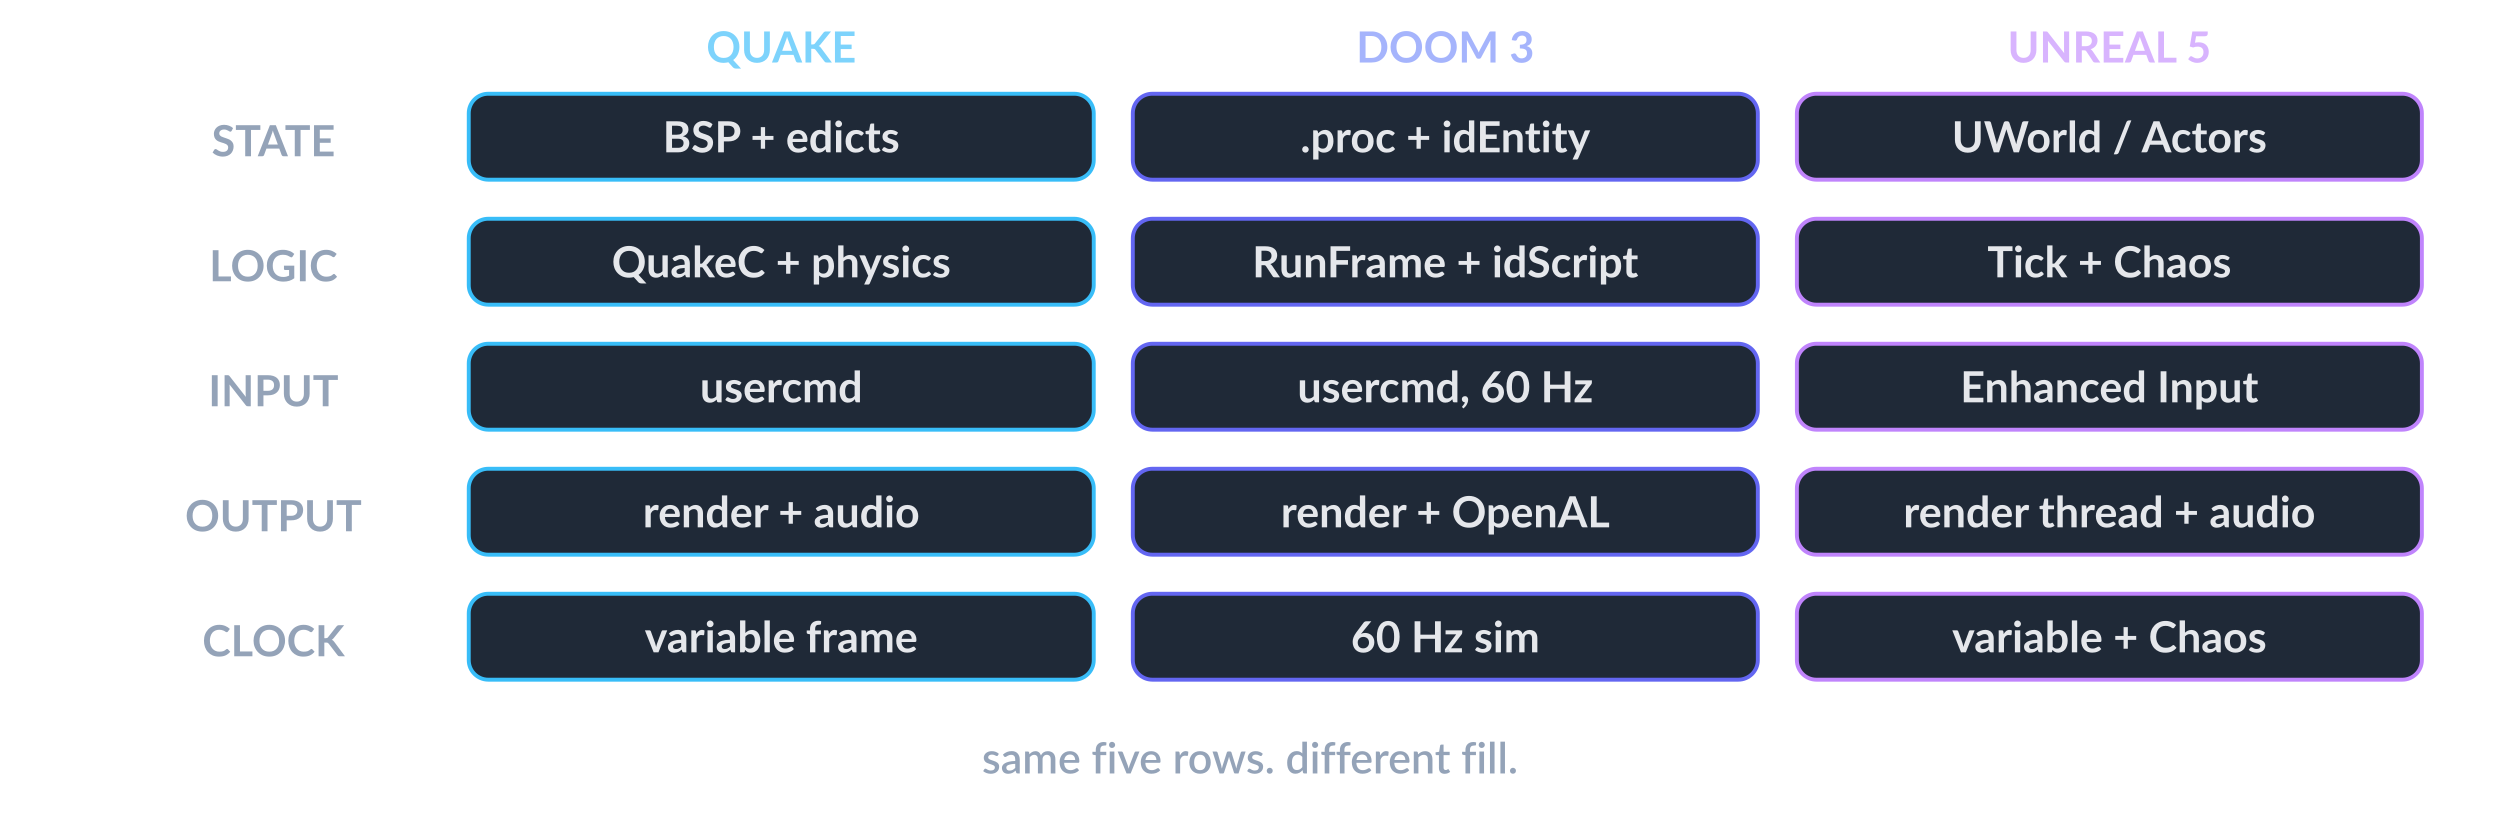
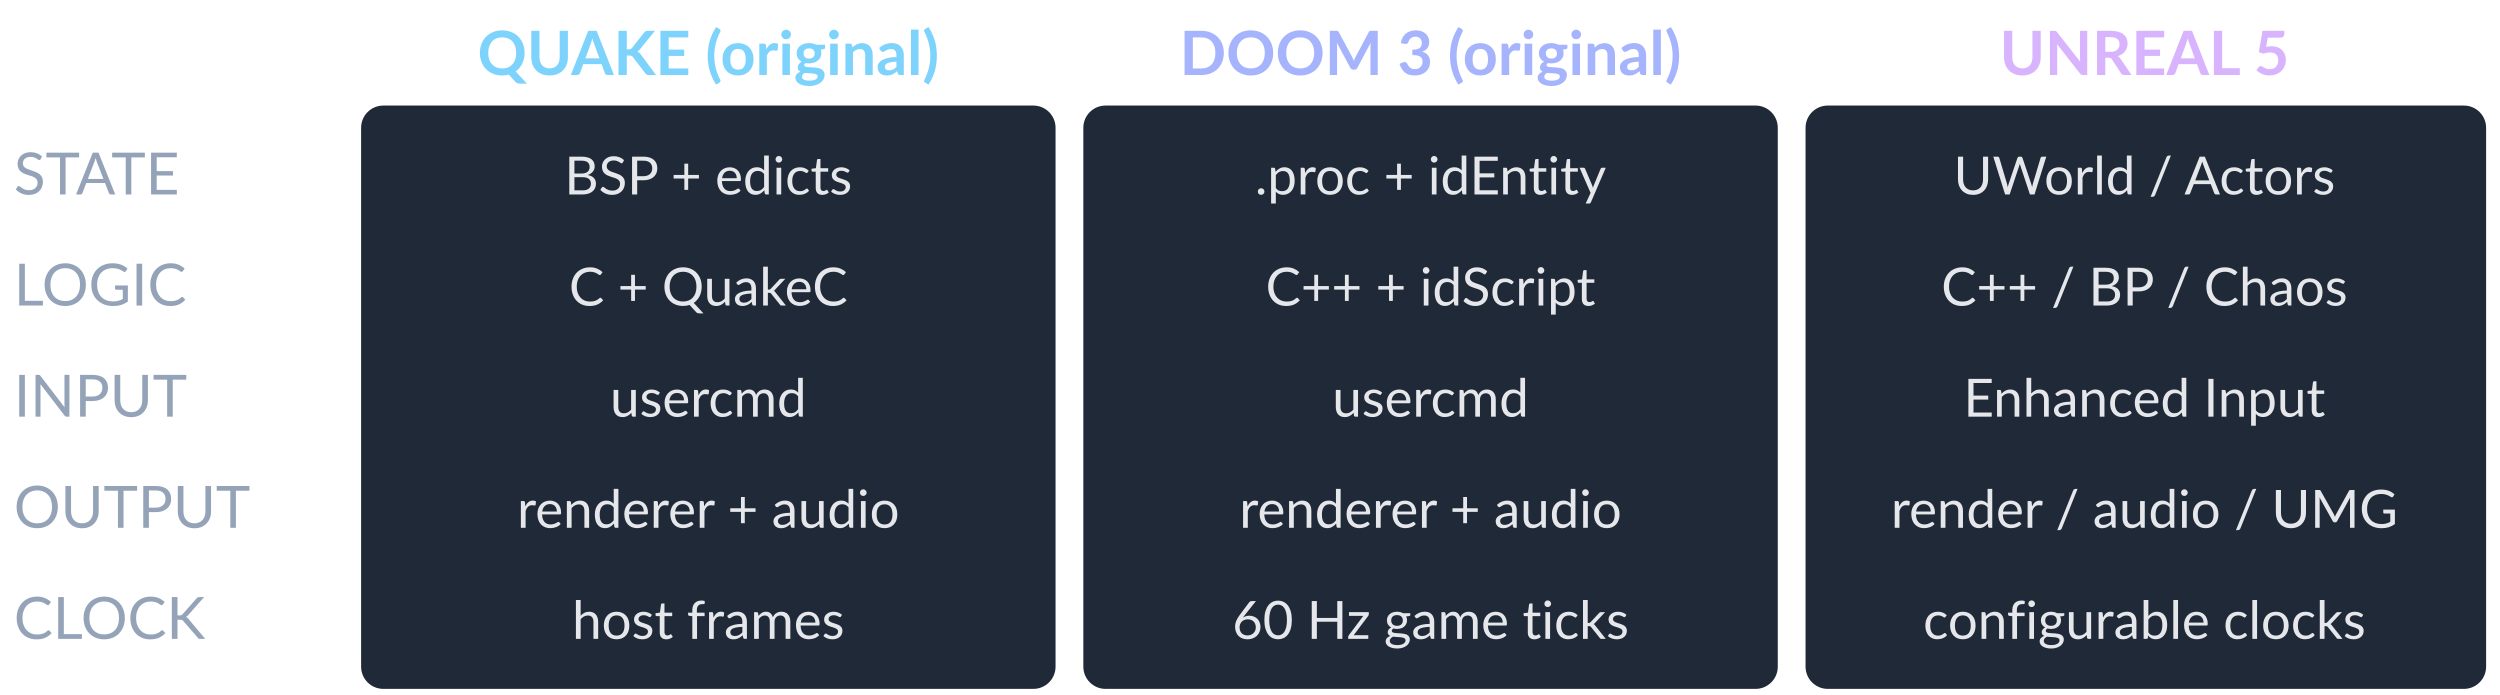
- <svg xmlns="http://www.w3.org/2000/svg" viewBox="0 0 640 210" font-family="Montserrat, Lato, Segoe UI, sans-serif">
-   <g font-size="11" font-weight="700" text-anchor="middle">
-     <text x="70" y="16" fill="#94A3B8" />
-     <text x="200" y="16" fill="#7DD3FC">QUAKE</text>
-     <text x="370" y="16" fill="#A5B4FC">DOOM 3</text>
-     <text x="540" y="16" fill="#D8B4FE">UNREAL 5</text>
-     <g fill="#E5E7EB">
-       <text x="70" y="40" fill="#94A3B8">STATE</text>
-       <rect x="120" y="24" width="160" height="22" rx="5" fill="#1F2937" stroke="#38BDF8" />
-       <text x="200" y="39">BSP + edicts</text>
-       <rect x="290" y="24" width="160" height="22" rx="5" fill="#1F2937" stroke="#6366F1" />
-       <text x="370" y="39">.proc + idEntity</text>
-       <rect x="460" y="24" width="160" height="22" rx="5" fill="#1F2937" stroke="#C084FC" />
-       <text x="540" y="39">UWorld / Actors</text>
-       <text x="70" y="72" fill="#94A3B8">LOGIC</text>
-       <rect x="120" y="56" width="160" height="22" rx="5" fill="#1F2937" stroke="#38BDF8" />
-       <text x="200" y="71">QuakeC + physics</text>
-       <rect x="290" y="56" width="160" height="22" rx="5" fill="#1F2937" stroke="#6366F1" />
-       <text x="370" y="71">RunFrame + idScript</text>
-       <rect x="460" y="56" width="160" height="22" rx="5" fill="#1F2937" stroke="#C084FC" />
-       <text x="540" y="71">Tick + Chaos</text>
-       <text x="70" y="104" fill="#94A3B8">INPUT</text>
-       <rect x="120" y="88" width="160" height="22" rx="5" fill="#1F2937" stroke="#38BDF8" />
-       <text x="200" y="103">usercmd</text>
-       <rect x="290" y="88" width="160" height="22" rx="5" fill="#1F2937" stroke="#6366F1" />
-       <text x="370" y="103">usercmd, 60 Hz</text>
-       <rect x="460" y="88" width="160" height="22" rx="5" fill="#1F2937" stroke="#C084FC" />
-       <text x="540" y="103">Enhanced Input</text>
-       <text x="70" y="136" fill="#94A3B8">OUTPUT</text>
-       <rect x="120" y="120" width="160" height="22" rx="5" fill="#1F2937" stroke="#38BDF8" />
-       <text x="200" y="135">render + audio</text>
-       <rect x="290" y="120" width="160" height="22" rx="5" fill="#1F2937" stroke="#6366F1" />
-       <text x="370" y="135">render + OpenAL</text>
-       <rect x="460" y="120" width="160" height="22" rx="5" fill="#1F2937" stroke="#C084FC" />
-       <text x="540" y="135">render thread + audio</text>
-       <text x="70" y="168" fill="#94A3B8">CLOCK</text>
-       <rect x="120" y="152" width="160" height="22" rx="5" fill="#1F2937" stroke="#38BDF8" />
-       <text x="200" y="167">variable frame</text>
-       <rect x="290" y="152" width="160" height="22" rx="5" fill="#1F2937" stroke="#6366F1" />
-       <text x="370" y="167">60 Hz sim</text>
-       <rect x="460" y="152" width="160" height="22" rx="5" fill="#1F2937" stroke="#C084FC" />
-       <text x="540" y="167">variable + Chaos</text>
-     </g>
+ <svg xmlns="http://www.w3.org/2000/svg" viewBox="0 0 900 250" role="img" aria-labelledby="s17-title s17-desc" font-family="Montserrat, Lato, Segoe UI, sans-serif">
+   <g fill="#1F2937">
+     <rect x="130" y="38" width="250" height="210" rx="8" />
+     <rect x="390" y="38" width="250" height="210" rx="8" />
+     <rect x="650" y="38" width="245" height="210" rx="8" />
  </g>
-   <text x="320" y="198" font-size="11" font-weight="600" fill="#94A3B8" text-anchor="middle">same five rows. different fill.</text>
+   <g text-anchor="middle" font-size="22" font-weight="700">
+     <text x="255" y="27" fill="#7DD3FC">QUAKE (original)</text>
+     <text x="515" y="27" fill="#A5B4FC">DOOM 3 (original)</text>
+     <text x="772" y="27" fill="#D8B4FE">UNREAL 5</text>
+   </g>
+   <g fill="#94A3B8" font-size="21">
+     <text x="5" y="70">STATE</text>
+     <text x="5" y="110">LOGIC</text>
+     <text x="5" y="150">INPUT</text>
+     <text x="5" y="190">OUTPUT</text>
+     <text x="5" y="230">CLOCK</text>
+   </g>
+   <g text-anchor="middle" fill="#E5E7EB" font-size="19">
+     <text x="255" y="70">BSP + edicts</text>
+     <text x="515" y="70">.proc + idEntity</text>
+     <text x="772" y="70">UWorld / Actors</text>
+     <text x="255" y="110">C + QuakeC</text>
+     <text x="515" y="110">C++ + idScript</text>
+     <text x="772" y="110">C++ / BP / Chaos</text>
+     <text x="255" y="150">usercmd</text>
+     <text x="515" y="150">usercmd</text>
+     <text x="772" y="150">Enhanced Input</text>
+     <text x="255" y="190">renderer + audio</text>
+     <text x="515" y="190">renderer + audio</text>
+     <text x="772" y="190">render / audio / UMG</text>
+     <text x="255" y="230">host frames</text>
+     <text x="515" y="230">60 Hz game ticks</text>
+     <text x="772" y="230">configurable clocks</text>
+   </g>
</svg>
